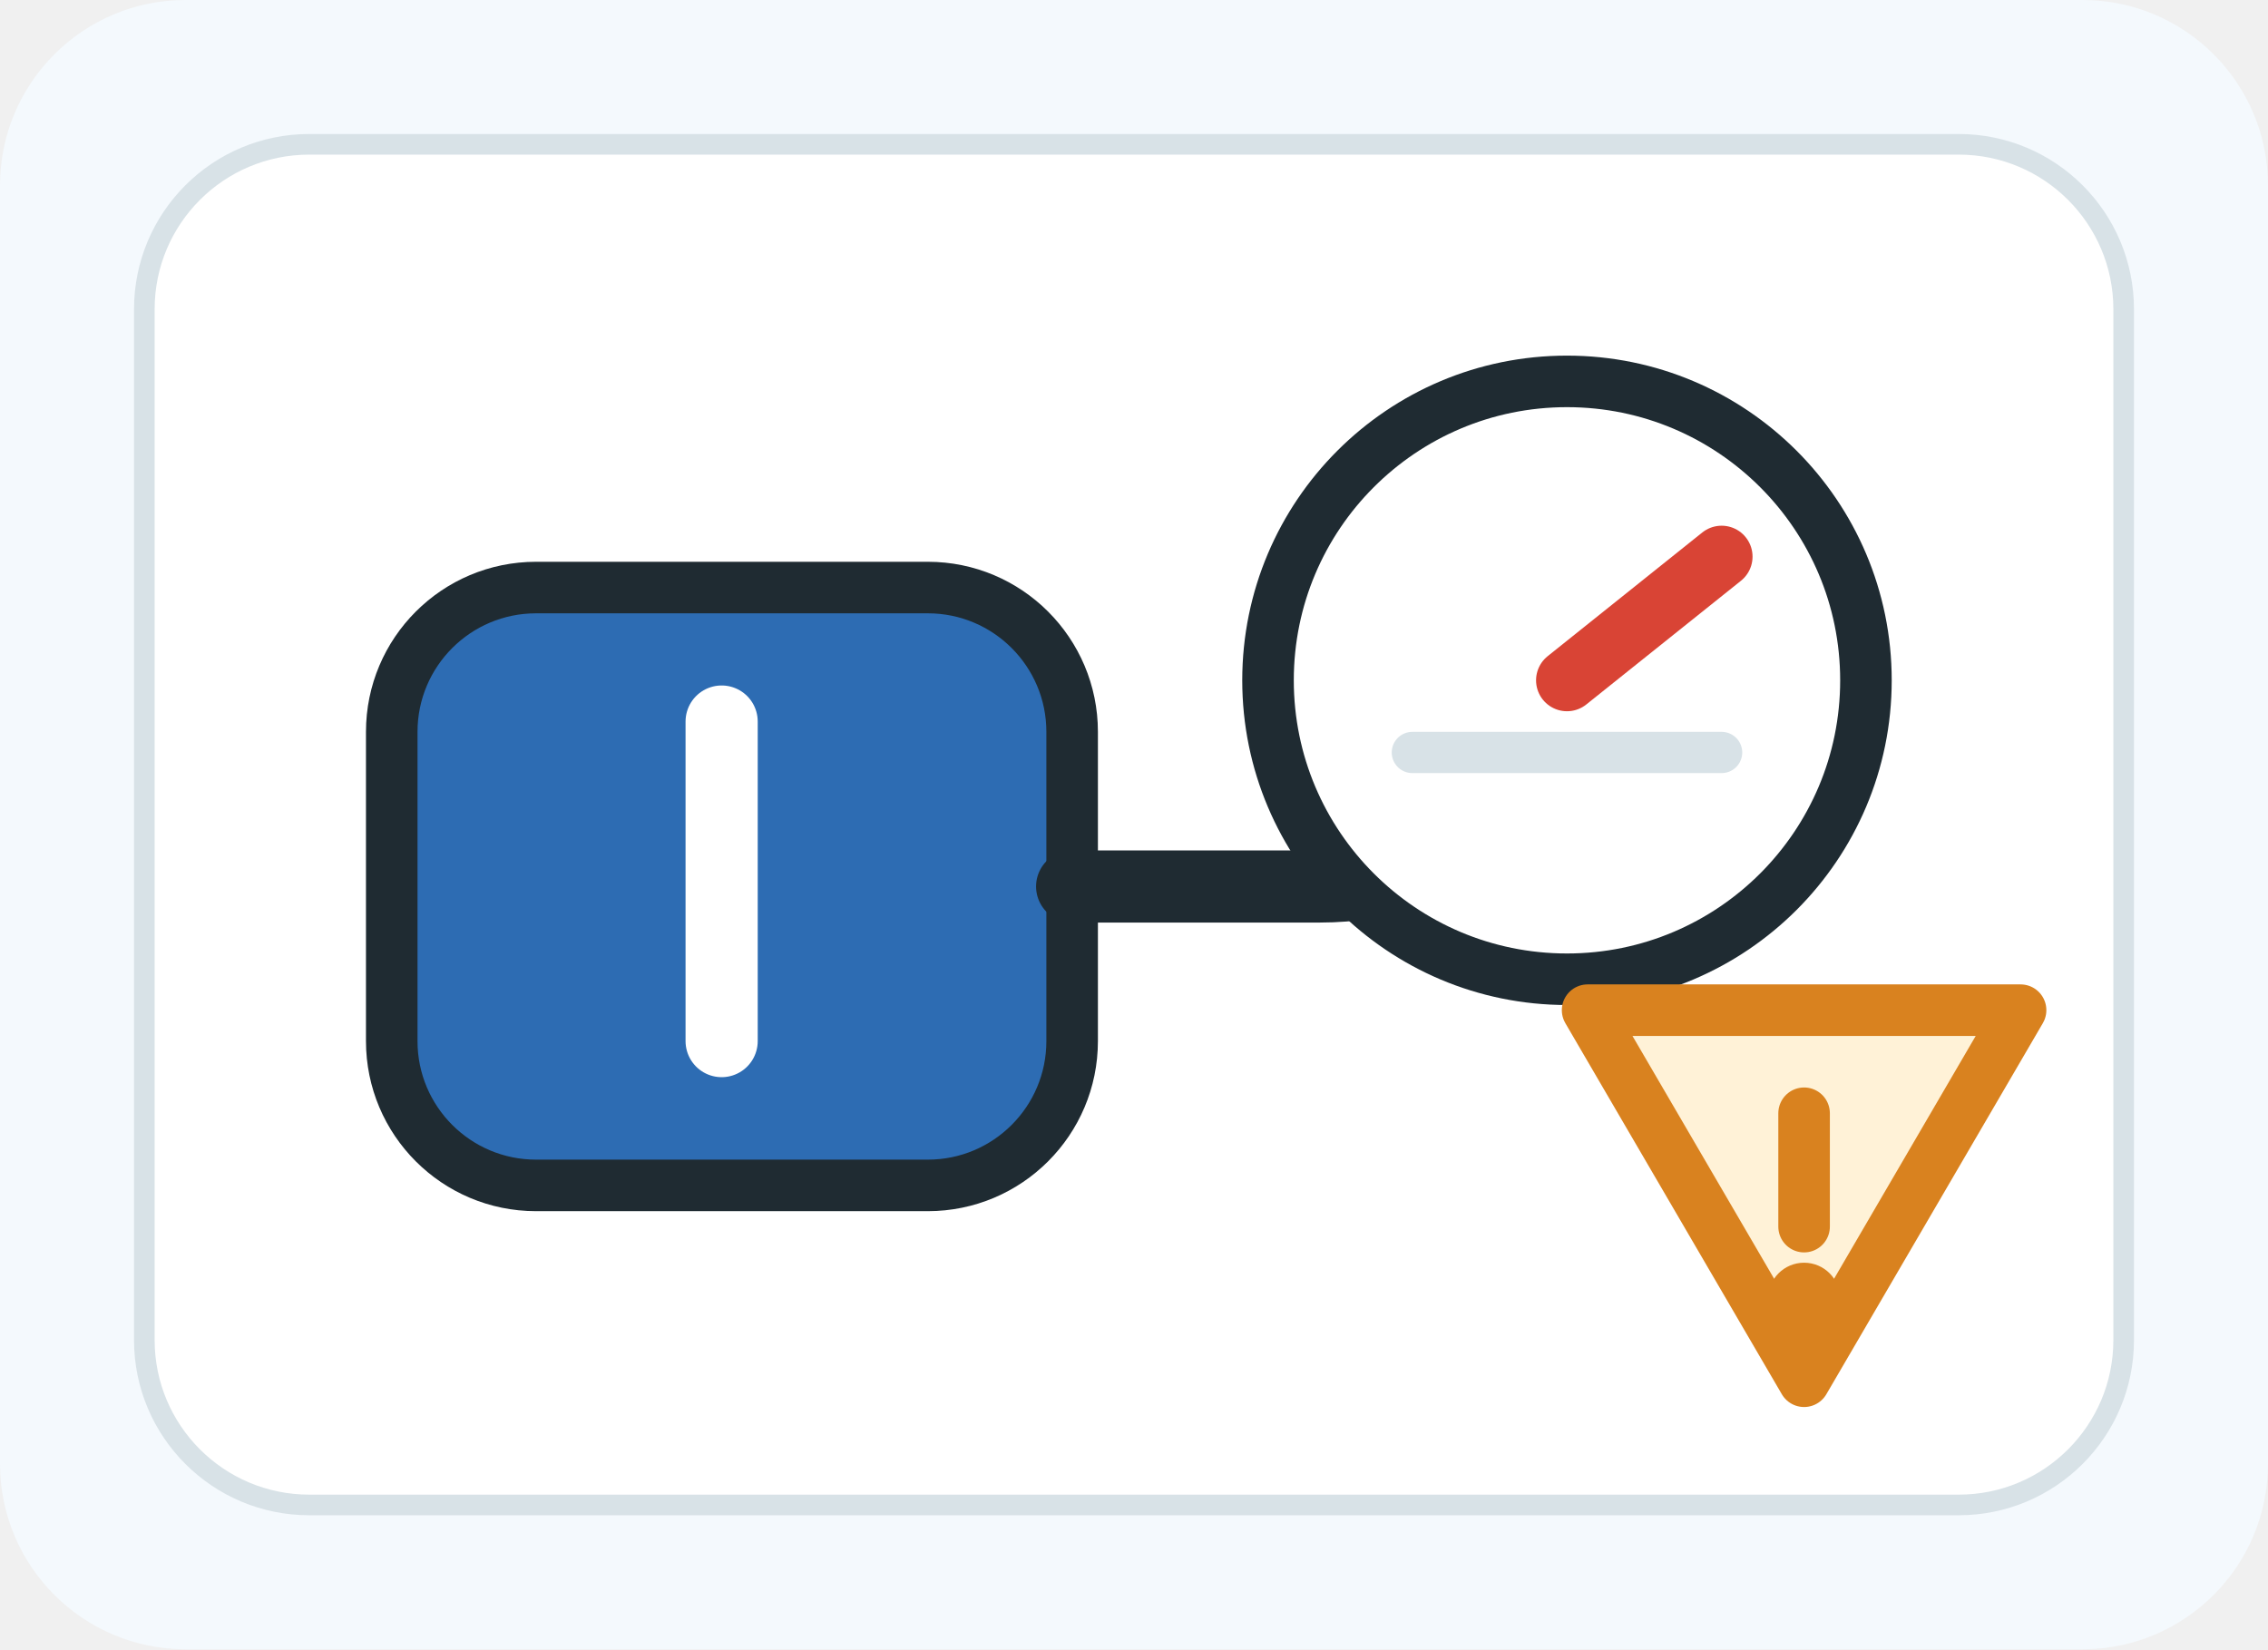
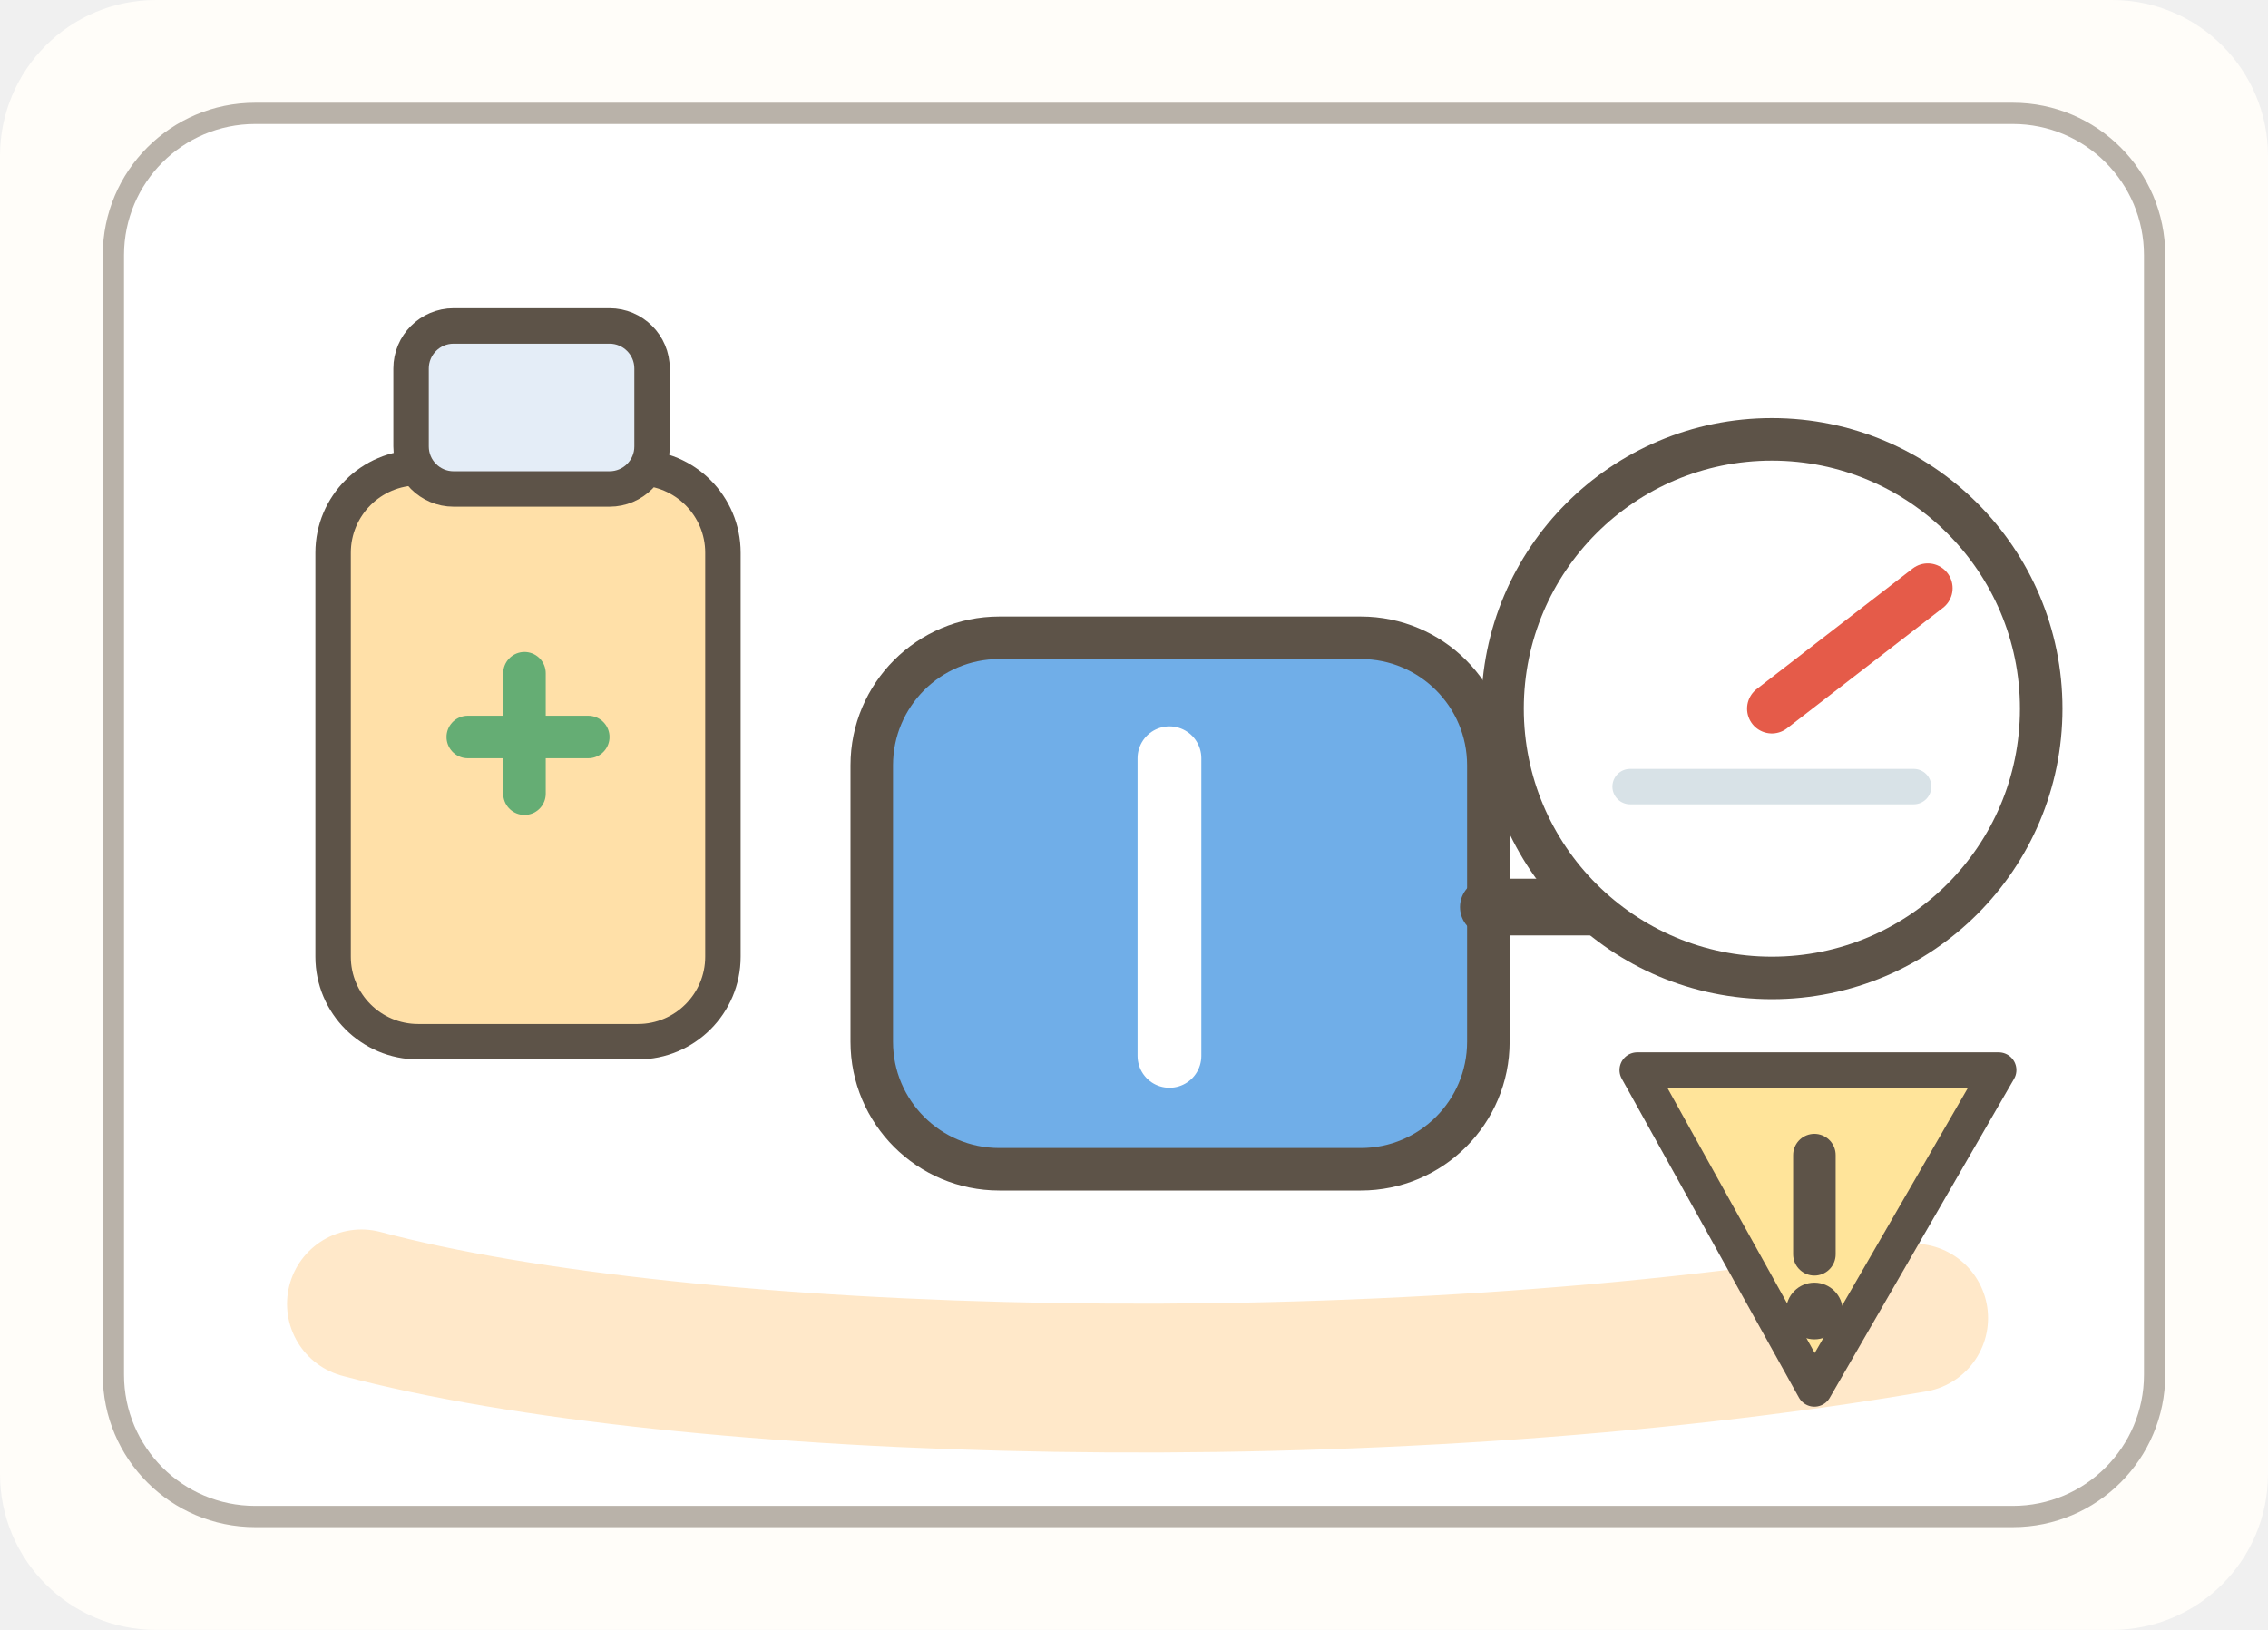
- <svg xmlns="http://www.w3.org/2000/svg" viewBox="0 0 220 160" role="img" aria-labelledby="title desc">
-   <rect width="220" height="160" rx="18" fill="#f4f9fd" />
-   <rect x="14" y="14" width="192" height="132" rx="16" fill="#ffffff" stroke="#d8e2e7" stroke-width="2" />
-   <rect x="38" y="57" width="66" height="58" rx="14" fill="#2d6cb3" stroke="#1f2b32" stroke-width="5" />
-   <path d="M104 86h24c13 0 20-8 20-18" fill="none" stroke="#1f2b32" stroke-width="7" stroke-linecap="round" />
-   <circle cx="152" cy="66" r="29" fill="#ffffff" stroke="#1f2b32" stroke-width="5" />
-   <path d="M152 66l15-12" stroke="#d94435" stroke-width="6" stroke-linecap="round" />
-   <path d="M137 73h30" stroke="#d8e2e7" stroke-width="4" stroke-linecap="round" />
-   <path d="M70 70v31" stroke="#ffffff" stroke-width="7" stroke-linecap="round" />
-   <path d="M154 98h42l-21 36-21-36Z" fill="#fff2d7" stroke="#d9821f" stroke-width="5" stroke-linejoin="round" />
-   <path d="M175 108v11" stroke="#d9821f" stroke-width="5" stroke-linecap="round" />
-   <circle cx="175" cy="126" r="3.5" fill="#d9821f" />
+ <svg xmlns="http://www.w3.org/2000/svg" viewBox="0 0 320 230" role="img" aria-labelledby="title desc">
+   <rect width="320" height="230" rx="22" fill="#fffdf9" />
+   <rect x="16" y="16" width="288" height="198" rx="20" fill="#ffffff" stroke="#b9b2a9" stroke-width="3" />
+   <path d="M51 184c45 12 143 15 219 2" fill="none" stroke="#ffe8c9" stroke-width="21" stroke-linecap="round" />
+   <rect x="47" y="66" width="55" height="81" rx="12" fill="#ffe0a8" stroke="#5d5348" stroke-width="5" />
+   <rect x="58" y="46" width="34" height="23" rx="6" fill="#e4edf7" stroke="#5d5348" stroke-width="5" />
+   <path d="M74 95v17M66 104h17" stroke="#65ad74" stroke-width="6" stroke-linecap="round" />
+   <rect x="123" y="90" width="87" height="75" rx="18" fill="#70aee8" stroke="#5d5348" stroke-width="6" />
+   <path d="M210 128h34c18 0 27-11 27-25" fill="none" stroke="#5d5348" stroke-width="8" stroke-linecap="round" />
+   <circle cx="250" cy="100" r="38" fill="#ffffff" stroke="#5d5348" stroke-width="6" />
+   <path d="M250 100l22-17" stroke="#e55b49" stroke-width="7" stroke-linecap="round" />
+   <path d="M230 111h40" stroke="#d8e2e7" stroke-width="5" stroke-linecap="round" />
+   <path d="M165 107v42" stroke="#ffffff" stroke-width="9" stroke-linecap="round" />
+   <path d="M231 151h51l-26 45-25-45Z" fill="#ffe49a" stroke="#5d5348" stroke-width="5" stroke-linejoin="round" />
+   <path d="M256 163v14" stroke="#5d5348" stroke-width="6" stroke-linecap="round" />
+   <circle cx="256" cy="185" r="4" fill="#5d5348" />
</svg>
